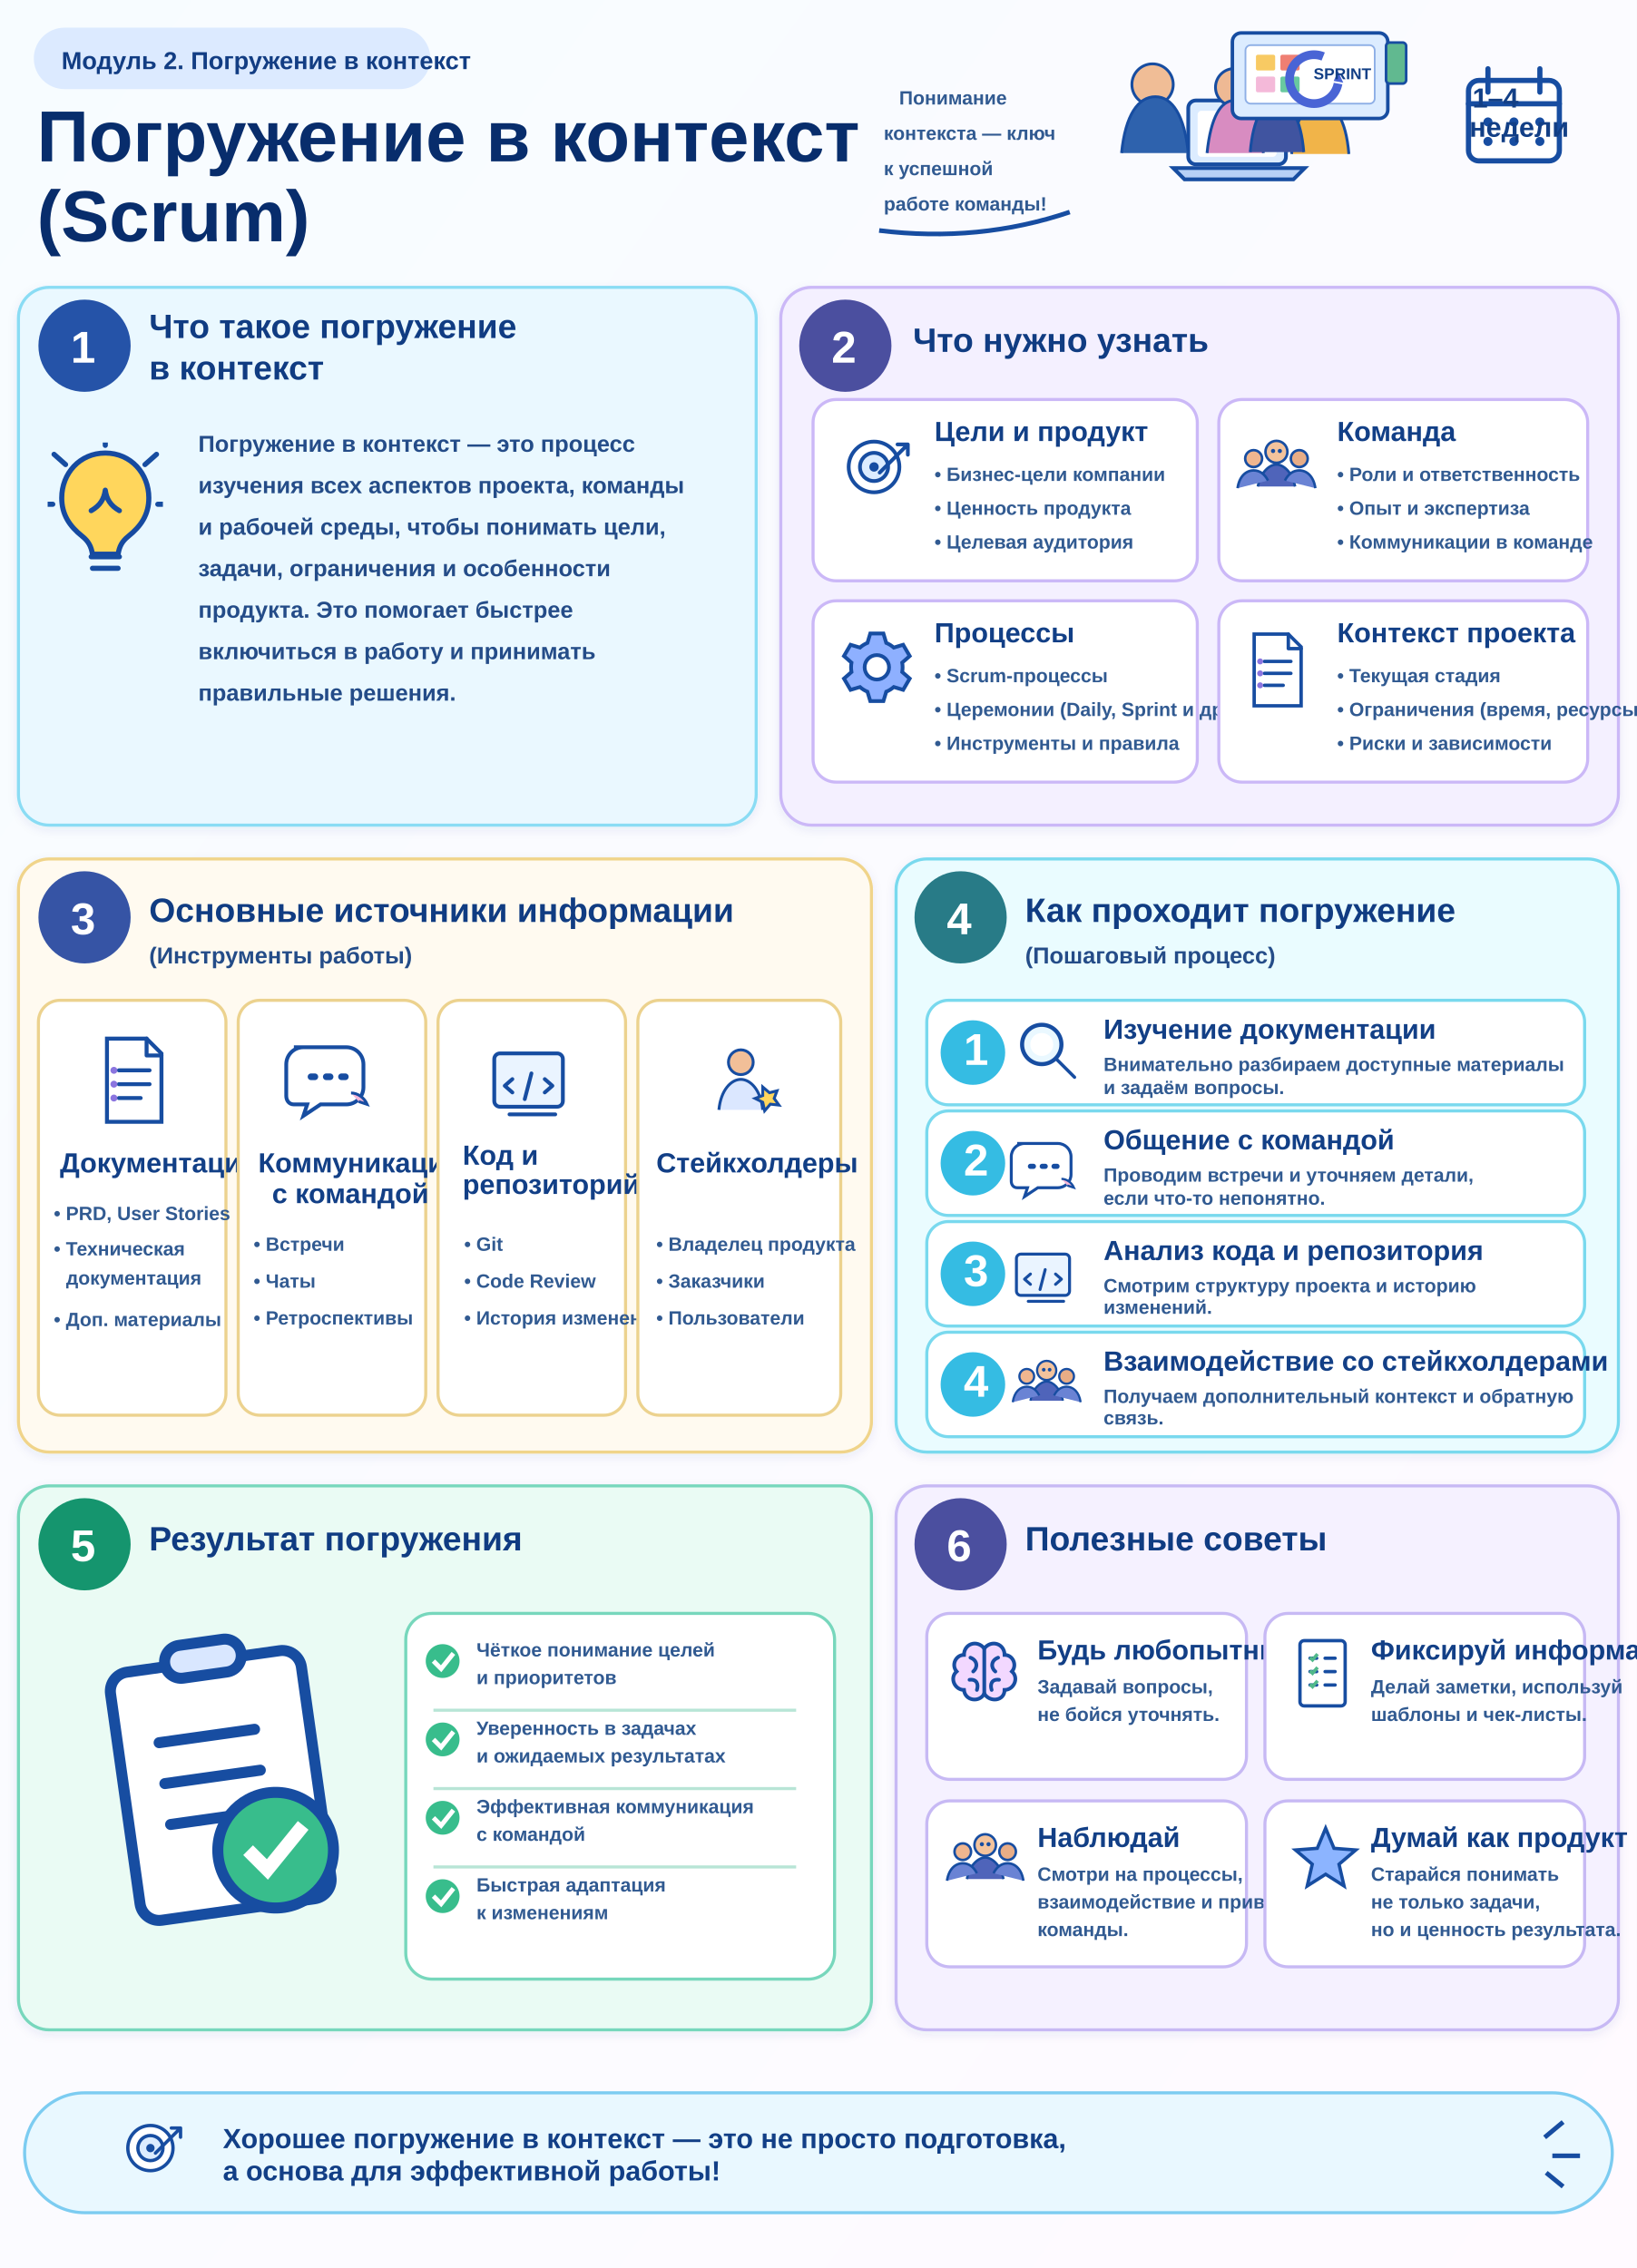
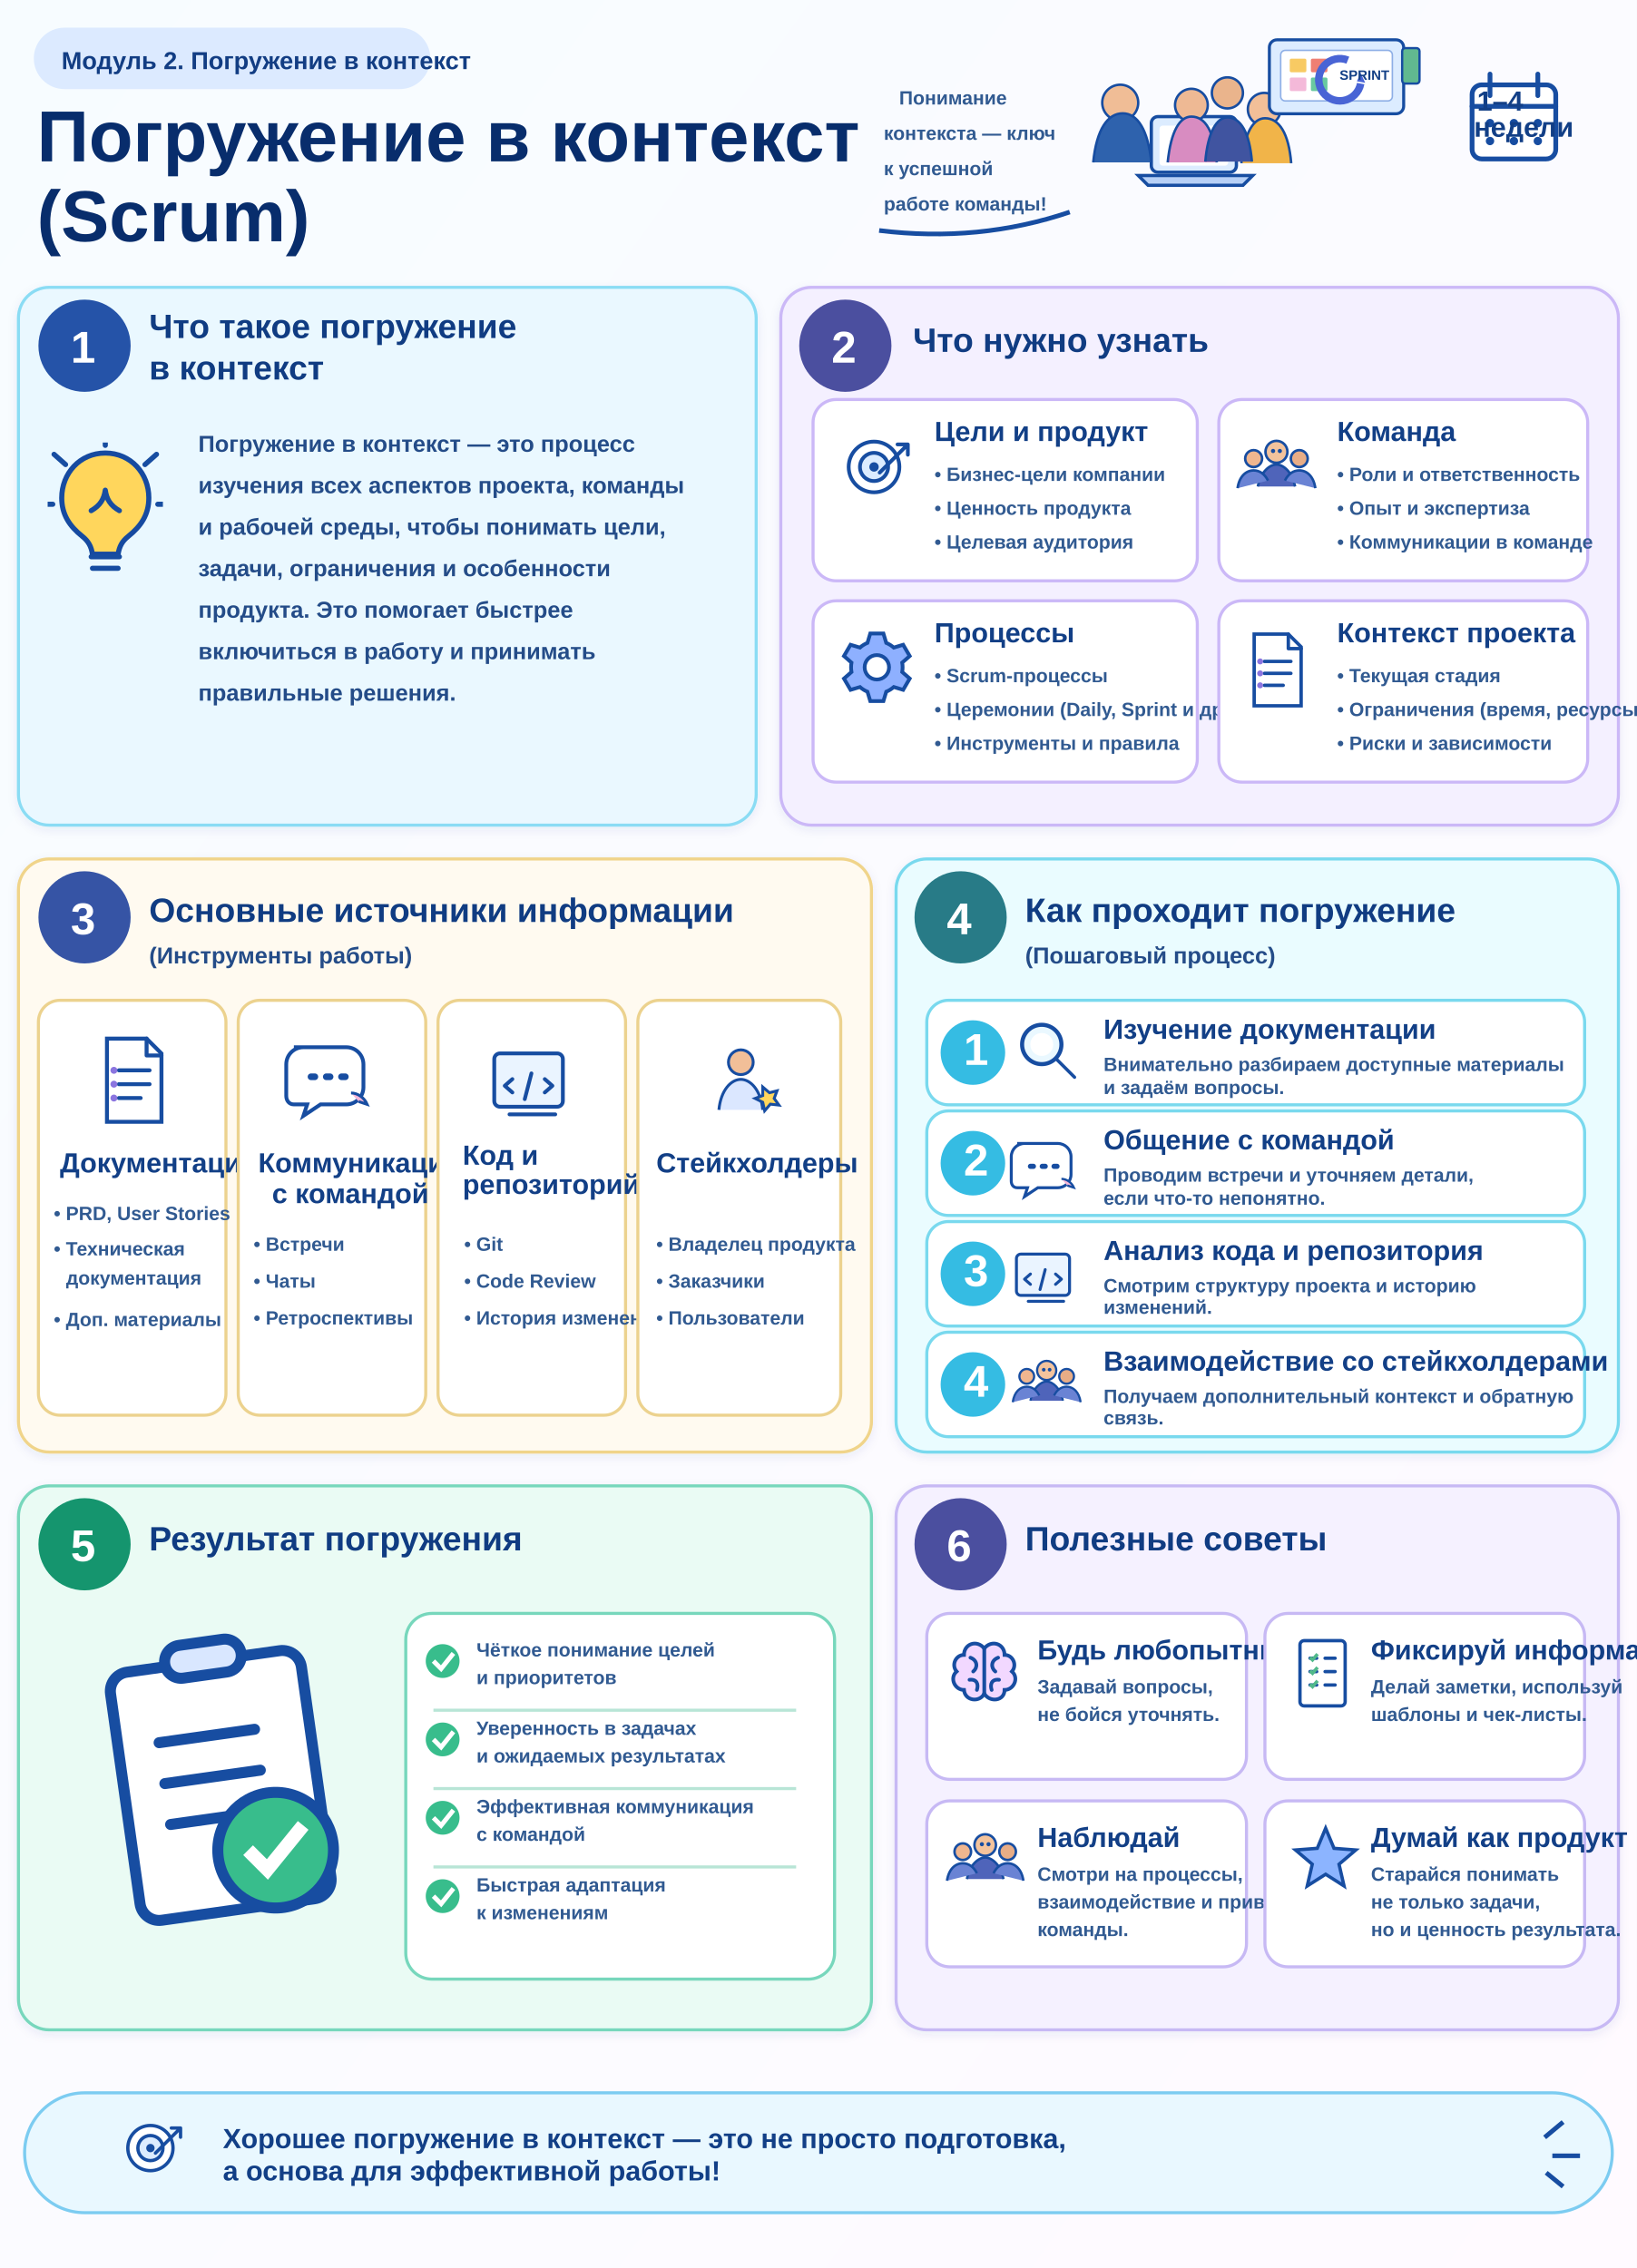
<svg xmlns="http://www.w3.org/2000/svg" viewBox="0 0 1065 1476" role="img" aria-labelledby="title desc">
  <defs>
    <linearGradient id="paper" x1="0" y1="0" x2="1" y2="1">
      <stop stop-color="#f7fcff" />
      <stop offset="1" stop-color="#fffaff" />
    </linearGradient>
    <filter id="shadow" x="-10%" y="-10%" width="120%" height="120%">
      <feDropShadow dx="0" dy="2" stdDeviation="3" flood-color="#173f8f" flood-opacity=".08" />
    </filter>
    <style>
    .title{font:800 47px Arial,sans-serif;fill:#082d6c}.h{font:800 22px Arial,sans-serif;fill:#103c82}
    .h2{font:800 18px Arial,sans-serif;fill:#123f86}.body{font:600 15px Arial,sans-serif;fill:#244c88}
    .small{font:600 12.5px Arial,sans-serif;fill:#315a91}.num{font:800 29px Arial,sans-serif;fill:#fff}
    .label{font:800 16px Arial,sans-serif;fill:#123d83}.card{stroke-width:2}
    .line{stroke:#174da1;stroke-width:4;stroke-linecap:round;stroke-linejoin:round;fill:none}
  </style>
    <symbol id="lightbulb" viewBox="0 0 90 110">
      <path d="M45 8c-20 0-34 16-34 35 0 13 6 22 16 30 5 4 7 8 8 14h20c1-6 3-10 8-14 10-8 16-17 16-30C79 24 65 8 45 8z" fill="#ffd65c" stroke="#164aa0" stroke-width="4" />
      <path d="M34 89h22M35 98h20" class="line" stroke-width="5" />
      <path d="M45 2V0M14 17 5 9M76 17l9-8M4 48H0M86 48h4" class="line" stroke-width="3" />
      <path d="M34 53c7-4 10-9 11-16 1 7 4 12 11 16" class="line" />
    </symbol>
    <symbol id="target" viewBox="0 0 90 90">
      <circle cx="42" cy="44" r="27" fill="#fff" stroke="#174da1" stroke-width="4" />
      <circle cx="42" cy="44" r="15" fill="#dcecff" stroke="#174da1" stroke-width="4" />
      <circle cx="42" cy="44" r="5" fill="#174da1" />
      <path d="M48 50 78 20M67 20h11v11" class="line" />
    </symbol>
    <symbol id="team" viewBox="0 0 100 90">
      <circle cx="50" cy="26" r="13" fill="#f3c39c" stroke="#174da1" stroke-width="3" />
      <circle cx="23" cy="34" r="10" fill="#f0b68f" stroke="#174da1" stroke-width="3" />
      <circle cx="77" cy="34" r="10" fill="#e8ad86" stroke="#174da1" stroke-width="3" />
      <path d="M28 67c3-17 14-26 22-26s19 9 22 26" fill="#4f64ba" stroke="#174da1" stroke-width="3" />
      <path d="M4 69c2-14 10-21 19-21 7 0 13 4 17 12M96 69c-2-14-10-21-19-21-7 0-13 4-17 12" fill="#6a83d4" stroke="#174da1" stroke-width="3" />
      <circle cx="46" cy="25" r="2.5" fill="#174da1" />
      <circle cx="54" cy="25" r="2.5" fill="#174da1" />
    </symbol>
    <symbol id="gear" viewBox="0 0 90 90">
      <path d="M38 7h14l3 10a29 29 0 0 1 8 5l10-3 7 12-8 7a29 29 0 0 1 0 10l8 7-7 12-10-3a29 29 0 0 1-8 5l-3 10H38l-3-10a29 29 0 0 1-8-5l-10 3-7-12 8-7a29 29 0 0 1 0-10l-8-7 7-12 10 3a29 29 0 0 1 8-5z" fill="#8eb0ff" stroke="#174da1" stroke-width="4" />
      <circle cx="45" cy="43" r="13" fill="#fff" stroke="#174da1" stroke-width="4" />
    </symbol>
    <symbol id="document" viewBox="0 0 90 100">
      <path d="M18 8h40l15 15v69H18z" fill="#fff" stroke="#174da1" stroke-width="4" />
      <path d="M58 8v17h15M30 40h31M30 54h31M30 68h22" class="line" stroke-width="4" />
      <path d="M25 40h0M25 54h0M25 68h0" stroke="#8b75df" stroke-width="7" stroke-linecap="round" />
    </symbol>
    <symbol id="chat" viewBox="0 0 100 90">
      <path d="M10 12h55c10 0 18 8 18 18v24c0 10-8 18-18 18H38L20 84l4-12H10c-5 0-8-4-8-9V30c0-10 8-18 18-18z" fill="#fff" stroke="#174da1" stroke-width="4" />
      <path d="M28 43h4M44 43h4M60 43h4" stroke="#174da1" stroke-width="7" stroke-linecap="round" />
      <path d="M70 60c7 0 14 5 17 12l-9-3" fill="#f6b7d8" stroke="#174da1" stroke-width="3" />
    </symbol>
    <symbol id="code" viewBox="0 0 100 90">
      <rect x="9" y="12" width="72" height="56" rx="6" fill="#eaf4ff" stroke="#174da1" stroke-width="4" />
      <path d="M28 39 20 46l8 7M62 39l8 7-8 7M48 33l-7 27" class="line" stroke-width="4" />
      <path d="M25 76h48" class="line" stroke-width="6" />
    </symbol>
    <symbol id="stakeholder" viewBox="0 0 100 95">
      <circle cx="50" cy="27" r="13" fill="#f2bf98" stroke="#174da1" stroke-width="3" />
      <path d="M27 77c2-21 13-32 23-32s21 11 23 32" fill="#dbe7ff" stroke="#174da1" stroke-width="3" />
      <path d="M73 53l7 6 8-2-3 8 5 7-9-1-6 7-2-9-8-4 8-3z" fill="#ffd65c" stroke="#174da1" stroke-width="3" />
    </symbol>
    <symbol id="search" viewBox="0 0 90 90">
      <circle cx="39" cy="37" r="24" fill="#eaf8ff" stroke="#174da1" stroke-width="5" />
      <path d="m57 55 22 22" class="line" stroke-width="8" />
      <circle cx="39" cy="37" r="14" fill="#fff" />
    </symbol>
    <symbol id="brain" viewBox="0 0 90 90">
      <path d="M44 18c-8-10-22-5-22 7-9 0-14 11-8 18-8 7-2 20 8 20 1 12 17 14 22 4 6 10 22 8 22-4 10 0 16-13 8-20 6-7 1-18-8-18 0-12-14-17-22-7z" fill="#f2d8ff" stroke="#174da1" stroke-width="4" />
      <path d="M44 19v49M29 28c8 3 8 11 3 15M59 28c-8 3-8 11-3 15M28 52c8-1 10 5 8 11M60 52c-8-1-10 5-8 11" class="line" stroke-width="3" />
    </symbol>
    <symbol id="checklist" viewBox="0 0 90 100">
      <rect x="18" y="10" width="54" height="78" rx="5" fill="#fff" stroke="#174da1" stroke-width="4" />
      <path d="M30 31h8M48 31h12M30 47h8M48 47h12M30 63h8M48 63h12" class="line" stroke-width="4" />
      <path d="m30 30 3 3 6-7M30 46l3 3 6-7M30 62l3 3 6-7" stroke="#51b98a" stroke-width="4" fill="none" />
    </symbol>
    <symbol id="star" viewBox="0 0 90 90">
      <path d="m45 7 10 24 26 2-20 17 6 26-22-14-22 14 6-26L9 33l26-2z" fill="#8cb4ff" stroke="#174da1" stroke-width="4" />
    </symbol>
    <symbol id="clipboard" viewBox="0 0 120 120">
      <rect x="25" y="17" width="70" height="91" rx="7" fill="#fff" stroke="#174da1" stroke-width="4" transform="rotate(-8 60 62)" />
      <rect x="46" y="10" width="28" height="12" rx="6" fill="#d9e7ff" stroke="#174da1" stroke-width="4" transform="rotate(-8 60 62)" />
      <path d="M40 44h35M40 59h35M40 74h25" class="line" stroke-width="4" transform="rotate(-8 60 62)" />
      <circle cx="80" cy="86" r="21" fill="#38bd8c" stroke="#174da1" stroke-width="4" />
      <path d="m70 86 7 7 13-16" stroke="#fff" stroke-width="5" fill="none" />
    </symbol>
    <symbol id="calendar" viewBox="0 0 90 90">
      <rect x="10" y="17" width="70" height="62" rx="8" fill="#fff" stroke="#174da1" stroke-width="4" />
      <path d="M10 35h70M25 8v18M65 8v18" class="line" />
      <path d="M25 49h0M45 49h0M65 49h0M25 64h0M45 64h0M65 64h0" stroke="#174da1" stroke-width="7" stroke-linecap="round" />
    </symbol>
    <symbol id="sprint" viewBox="0 0 220 130">
      <rect x="12" y="20" width="178" height="98" rx="10" fill="#dcecff" stroke="#174da1" stroke-width="4" />
      <rect x="27" y="34" width="148" height="67" rx="6" fill="#fff" stroke="#8eafe6" stroke-width="2" />
      <rect x="39" y="45" width="22" height="18" rx="2" fill="#f8ca63" />
      <rect x="67" y="45" width="22" height="18" rx="2" fill="#ef7f73" />
      <rect x="39" y="70" width="22" height="18" rx="2" fill="#f4b9d9" />
      <rect x="67" y="70" width="22" height="18" rx="2" fill="#69c9a0" />
      <path d="M116 47a28 28 0 1 0 17 31" fill="none" stroke="#4964d5" stroke-width="10" />
      <path d="m139 77-11-2 5-11" fill="#4964d5" />
      <text x="105" y="73" class="h2" font-size="19">SPRINT</text>
      <rect x="188" y="31" width="23" height="47" rx="4" fill="#61b990" stroke="#174da1" stroke-width="3" />
    </symbol>
    <symbol id="people-laptop" viewBox="0 0 310 180">
      <rect x="111" y="71" width="104" height="68" rx="8" fill="#dcecff" stroke="#174da1" stroke-width="4" />
      <rect x="121" y="82" width="84" height="49" rx="4" fill="#fff" />
      <path d="M95 143h140l-12 12H107z" fill="#b7d0f6" stroke="#174da1" stroke-width="4" />
      <circle cx="73" cy="54" r="22" fill="#f0bd96" stroke="#174da1" stroke-width="3" />
      <path d="M40 127c4-41 18-60 36-60 18 0 31 20 35 60" fill="#2e62ad" stroke="#174da1" stroke-width="3" />
      <circle cx="160" cy="57" r="20" fill="#eeb994" stroke="#174da1" stroke-width="3" />
      <path d="M131 127c4-39 15-56 29-56 17 0 28 18 31 56" fill="#d88cc1" stroke="#174da1" stroke-width="3" />
      <circle cx="249" cy="62" r="20" fill="#f2bf98" stroke="#174da1" stroke-width="3" />
      <path d="M221 128c4-38 15-55 29-55 17 0 29 18 32 55" fill="#f1b449" stroke="#174da1" stroke-width="3" />
      <circle cx="204" cy="42" r="19" fill="#eab48c" stroke="#174da1" stroke-width="3" />
      <path d="M177 126c3-36 14-54 27-54 16 0 27 18 30 54" fill="#4054a0" stroke="#174da1" stroke-width="3" />
    </symbol>
  </defs>
  <rect width="1065" height="1476" fill="url(#paper)" />
  <rect x="22" y="18" width="258" height="40" rx="20" fill="#dceaff" />
  <text x="40" y="45" class="label">Модуль 2. Погружение в контекст</text>
  <text x="24" y="105" class="title">Погружение в контекст</text>
  <text x="24" y="157" class="title">(Scrum)</text>
  <text x="585" y="68" class="small" font-size="17">Понимание</text>
  <text x="575" y="91" class="small" font-size="17">контекста — ключ</text>
  <text x="575" y="114" class="small" font-size="17">к успешной</text>
  <text x="575" y="137" class="small" font-size="17">работе команды!</text>
  <path d="M572 150q65 8 124-12" stroke="#174da1" stroke-width="3" fill="none" />
-   <use href="#people-laptop" x="705" y="22" width="190" height="110" />
-   <use href="#sprint" x="795" y="10" width="125" height="74" />
-   <use href="#calendar" x="947" y="38" width="76" height="76" />
-   <text x="958" y="70" class="h2" font-size="15">1–4</text>
-   <text x="956" y="89" class="h2" font-size="12.5">недели</text>
+   <use href="#people-laptop" x="690" y="38" width="165" height="96" />
+   <use href="#sprint" x="820" y="16" width="108" height="64" />
+   <use href="#calendar" x="950" y="42" width="70" height="70" />
+   <text x="961" y="72" class="h2" font-size="14">1–4</text>
+   <text x="959" y="89" class="h2" font-size="12">недели</text>
  <rect x="12" y="187" width="480" height="350" rx="20" fill="#eaf8ff" stroke="#8adcf4" class="card" filter="url(#shadow)" />
  <circle cx="55" cy="225" r="30" fill="#2553a8" />
  <text x="46" y="236" class="num">1</text>
  <text x="97" y="220" class="h">Что такое погружение</text>
  <text x="97" y="247" class="h">в контекст</text>
  <use href="#lightbulb" x="31" y="288" width="75" height="92" />
  <text x="129" y="294" class="body">Погружение в контекст — это процесс</text>
  <text x="129" y="321" class="body">изучения всех аспектов проекта, команды</text>
  <text x="129" y="348" class="body">и рабочей среды, чтобы понимать цели,</text>
  <text x="129" y="375" class="body">задачи, ограничения и особенности</text>
  <text x="129" y="402" class="body">продукта. Это помогает быстрее</text>
  <text x="129" y="429" class="body">включиться в работу и принимать</text>
  <text x="129" y="456" class="body">правильные решения.</text>
  <rect x="508" y="187" width="545" height="350" rx="20" fill="#f4f0ff" stroke="#cbb8f7" class="card" filter="url(#shadow)" />
  <circle cx="550" cy="225" r="30" fill="#4b4f9f" />
  <text x="541" y="236" class="num">2</text>
  <text x="594" y="229" class="h">Что нужно узнать</text>
  <rect x="529" y="260" width="250" height="118" rx="15" fill="#fff" stroke="#cbb8f7" stroke-width="2" />
  <use href="#target" x="543" y="277" width="55" height="55" />
  <text x="608" y="287" class="h2">Цели и продукт</text>
  <text x="608" y="313" class="small">• Бизнес-цели компании</text>
  <text x="608" y="335" class="small">• Ценность продукта</text>
  <text x="608" y="357" class="small">• Целевая аудитория</text>
  <rect x="793" y="260" width="240" height="118" rx="15" fill="#fff" stroke="#cbb8f7" stroke-width="2" />
  <use href="#team" x="803" y="277" width="55" height="55" />
  <text x="870" y="287" class="h2">Команда</text>
  <text x="870" y="313" class="small">• Роли и ответственность</text>
  <text x="870" y="335" class="small">• Опыт и экспертиза</text>
  <text x="870" y="357" class="small">• Коммуникации в команде</text>
  <rect x="529" y="391" width="250" height="118" rx="15" fill="#fff" stroke="#cbb8f7" stroke-width="2" />
  <use href="#gear" x="543" y="408" width="55" height="55" />
  <text x="608" y="418" class="h2">Процессы</text>
  <text x="608" y="444" class="small">• Scrum-процессы</text>
  <text x="608" y="466" class="small">• Церемонии (Daily, Sprint и др.)</text>
  <text x="608" y="488" class="small">• Инструменты и правила</text>
  <rect x="793" y="391" width="240" height="118" rx="15" fill="#fff" stroke="#cbb8f7" stroke-width="2" />
  <use href="#document" x="806" y="406" width="50" height="60" />
  <text x="870" y="418" class="h2">Контекст проекта</text>
  <text x="870" y="444" class="small">• Текущая стадия</text>
  <text x="870" y="466" class="small">• Ограничения (время, ресурсы)</text>
  <text x="870" y="488" class="small">• Риски и зависимости</text>
  <rect x="12" y="559" width="555" height="386" rx="20" fill="#fffaf0" stroke="#f0d48a" class="card" filter="url(#shadow)" />
  <circle cx="55" cy="597" r="30" fill="#3654a5" />
  <text x="46" y="608" class="num">3</text>
  <text x="97" y="600" class="h">Основные источники информации</text>
  <text x="97" y="627" class="body">(Инструменты работы)</text>
  <rect x="25" y="651" width="122" height="270" rx="14" fill="#fff" stroke="#ecd28e" stroke-width="2" />
  <use href="#document" x="58" y="668" width="58" height="70" />
  <text x="39" y="763" class="h2" font-size="15">Документация</text>
  <text x="35" y="794" class="small">• PRD, User Stories</text>
  <text x="35" y="817" class="small">• Техническая</text>
  <text x="43" y="836" class="small">  документация</text>
  <text x="35" y="863" class="small">• Доп. материалы</text>
  <rect x="155" y="651" width="122" height="270" rx="14" fill="#fff" stroke="#ecd28e" stroke-width="2" />
  <use href="#chat" x="185" y="671" width="62" height="62" />
  <text x="168" y="763" class="h2" font-size="15">Коммуникация</text>
  <text x="177" y="783" class="h2" font-size="15">с командой</text>
  <text x="165" y="814" class="small">• Встречи</text>
  <text x="165" y="838" class="small">• Чаты</text>
  <text x="165" y="862" class="small">• Ретроспективы</text>
  <rect x="285" y="651" width="122" height="270" rx="14" fill="#fff" stroke="#ecd28e" stroke-width="2" />
  <use href="#code" x="316" y="675" width="62" height="62" />
  <text x="301" y="758" class="h2" font-size="13.5">Код и</text>
  <text x="301" y="777" class="h2" font-size="13.5">репозиторий</text>
  <text x="302" y="814" class="small">• Git</text>
  <text x="302" y="838" class="small">• Code Review</text>
  <text x="302" y="862" class="small">• История изменений</text>
  <rect x="415" y="651" width="132" height="270" rx="14" fill="#fff" stroke="#ecd28e" stroke-width="2" />
  <use href="#stakeholder" x="451" y="669" width="62" height="70" />
  <text x="427" y="763" class="h2" font-size="13.5">Стейкхолдеры</text>
  <text x="427" y="814" class="small">• Владелец продукта</text>
  <text x="427" y="838" class="small">• Заказчики</text>
  <text x="427" y="862" class="small">• Пользователи</text>
  <rect x="583" y="559" width="470" height="386" rx="20" fill="#eafcff" stroke="#79d9ee" class="card" filter="url(#shadow)" />
  <circle cx="625" cy="597" r="30" fill="#287b87" />
  <text x="616" y="608" class="num">4</text>
  <text x="667" y="600" class="h">Как проходит погружение</text>
  <text x="667" y="627" class="body">(Пошаговый процесс)</text>
  <rect x="603" y="651" width="428" height="68" rx="14" fill="#fff" stroke="#79d9ee" stroke-width="2" />
  <circle cx="633" cy="685" r="21" fill="#35bce3" />
  <text x="627" y="693" class="num" font-size="18">1</text>
  <use href="#search" x="657" y="660" width="48" height="48" />
  <text x="718" y="676" class="h2" font-size="15">Изучение документации</text>
  <text x="718" y="697" class="small">Внимательно разбираем доступные материалы</text>
  <text x="718" y="712" class="small">и задаём вопросы.</text>
  <rect x="603" y="723" width="428" height="68" rx="14" fill="#fff" stroke="#79d9ee" stroke-width="2" />
  <circle cx="633" cy="757" r="21" fill="#35bce3" />
  <text x="627" y="765" class="num" font-size="18">2</text>
  <use href="#chat" x="657" y="736" width="48" height="48" />
  <text x="718" y="748" class="h2" font-size="15">Общение с командой</text>
  <text x="718" y="769" class="small">Проводим встречи и уточняем детали,</text>
  <text x="718" y="784" class="small">если что-то непонятно.</text>
  <rect x="603" y="795" width="428" height="68" rx="14" fill="#fff" stroke="#79d9ee" stroke-width="2" />
  <circle cx="633" cy="829" r="21" fill="#35bce3" />
  <text x="627" y="837" class="num" font-size="18">3</text>
  <use href="#code" x="657" y="808" width="48" height="48" />
  <text x="718" y="820" class="h2" font-size="15">Анализ кода и репозитория</text>
  <text x="718" y="841" class="small">Смотрим структуру проекта и историю</text>
  <text x="718" y="855" class="small">изменений.</text>
  <rect x="603" y="867" width="428" height="68" rx="14" fill="#fff" stroke="#79d9ee" stroke-width="2" />
  <circle cx="633" cy="901" r="21" fill="#35bce3" />
  <text x="627" y="909" class="num" font-size="18">4</text>
  <use href="#team" x="657" y="879" width="48" height="44" />
  <text x="718" y="892" class="h2" font-size="14">Взаимодействие со стейкхолдерами</text>
  <text x="718" y="913" class="small">Получаем дополнительный контекст и обратную</text>
  <text x="718" y="927" class="small">связь.</text>
  <rect x="12" y="967" width="555" height="354" rx="20" fill="#eafbf4" stroke="#77d7bc" class="card" filter="url(#shadow)" />
  <circle cx="55" cy="1005" r="30" fill="#15956e" />
  <text x="46" y="1016" class="num">5</text>
  <text x="97" y="1009" class="h">Результат погружения</text>
  <use href="#clipboard" x="36" y="1050" width="215" height="215" />
  <rect x="264" y="1050" width="279" height="238" rx="17" fill="#fff" stroke="#77d7bc" stroke-width="2" />
  <circle cx="288" cy="1081" r="11" fill="#38bd8c" />
  <path d="m282 1081 5 5 8-10" stroke="#fff" stroke-width="3" fill="none" />
  <text x="310" y="1078" class="small">Чёткое понимание целей</text>
  <text x="310" y="1096" class="small">и приоритетов</text>
  <path d="M282 1113h236M282 1164h236M282 1215h236" stroke="#b8e5d6" stroke-width="2" />
  <circle cx="288" cy="1132" r="11" fill="#38bd8c" />
  <path d="m282 1132 5 5 8-10" stroke="#fff" stroke-width="3" fill="none" />
  <text x="310" y="1129" class="small">Уверенность в задачах</text>
  <text x="310" y="1147" class="small">и ожидаемых результатах</text>
  <circle cx="288" cy="1183" r="11" fill="#38bd8c" />
  <path d="m282 1183 5 5 8-10" stroke="#fff" stroke-width="3" fill="none" />
  <text x="310" y="1180" class="small">Эффективная коммуникация</text>
  <text x="310" y="1198" class="small">с командой</text>
  <circle cx="288" cy="1234" r="11" fill="#38bd8c" />
  <path d="m282 1234 5 5 8-10" stroke="#fff" stroke-width="3" fill="none" />
  <text x="310" y="1231" class="small">Быстрая адаптация</text>
  <text x="310" y="1249" class="small">к изменениям</text>
  <rect x="583" y="967" width="470" height="354" rx="20" fill="#f5f1ff" stroke="#c7b9f4" class="card" filter="url(#shadow)" />
  <circle cx="625" cy="1005" r="30" fill="#4b4f9f" />
  <text x="616" y="1016" class="num">6</text>
  <text x="667" y="1009" class="h">Полезные советы</text>
  <rect x="603" y="1050" width="208" height="108" rx="15" fill="#fff" stroke="#c7b9f4" stroke-width="2" />
  <use href="#brain" x="614" y="1062" width="54" height="54" />
  <text x="675" y="1080" class="h2" font-size="13.5">Будь любопытным</text>
  <text x="675" y="1102" class="small">Задавай вопросы,</text>
  <text x="675" y="1120" class="small">не бойся уточнять.</text>
  <rect x="823" y="1050" width="208" height="108" rx="15" fill="#fff" stroke="#c7b9f4" stroke-width="2" />
  <use href="#checklist" x="836" y="1062" width="49" height="55" />
  <text x="892" y="1080" class="h2" font-size="13.5">Фиксируй информацию</text>
  <text x="892" y="1102" class="small">Делай заметки, используй</text>
  <text x="892" y="1120" class="small">шаблоны и чек-листы.</text>
  <rect x="603" y="1172" width="208" height="108" rx="15" fill="#fff" stroke="#c7b9f4" stroke-width="2" />
  <use href="#team" x="614" y="1184" width="54" height="54" />
  <text x="675" y="1202" class="h2" font-size="13.5">Наблюдай</text>
  <text x="675" y="1224" class="small">Смотри на процессы,</text>
  <text x="675" y="1242" class="small">взаимодействие и привычки</text>
  <text x="675" y="1260" class="small">команды.</text>
  <rect x="823" y="1172" width="208" height="108" rx="15" fill="#fff" stroke="#c7b9f4" stroke-width="2" />
  <use href="#star" x="838" y="1186" width="49" height="49" />
  <text x="892" y="1202" class="h2" font-size="13.5">Думай как продукт</text>
  <text x="892" y="1224" class="small">Старайся понимать</text>
  <text x="892" y="1242" class="small">не только задачи,</text>
  <text x="892" y="1260" class="small">но и ценность результата.</text>
  <rect x="16" y="1362" width="1033" height="78" rx="39" fill="#e9f8ff" stroke="#7cccf1" stroke-width="2" />
  <use href="#target" x="75" y="1374" width="49" height="49" />
  <text x="145" y="1398" class="h2" font-size="14.5">Хорошее погружение в контекст — это не просто подготовка,</text>
  <text x="145" y="1419" class="h2" font-size="14.5">а основа для эффективной работы!</text>
  <path d="M1005 1391l12-10M1010 1403l18 0M1006 1414l11 9" stroke="#174da1" stroke-width="3" fill="none" />
</svg>
